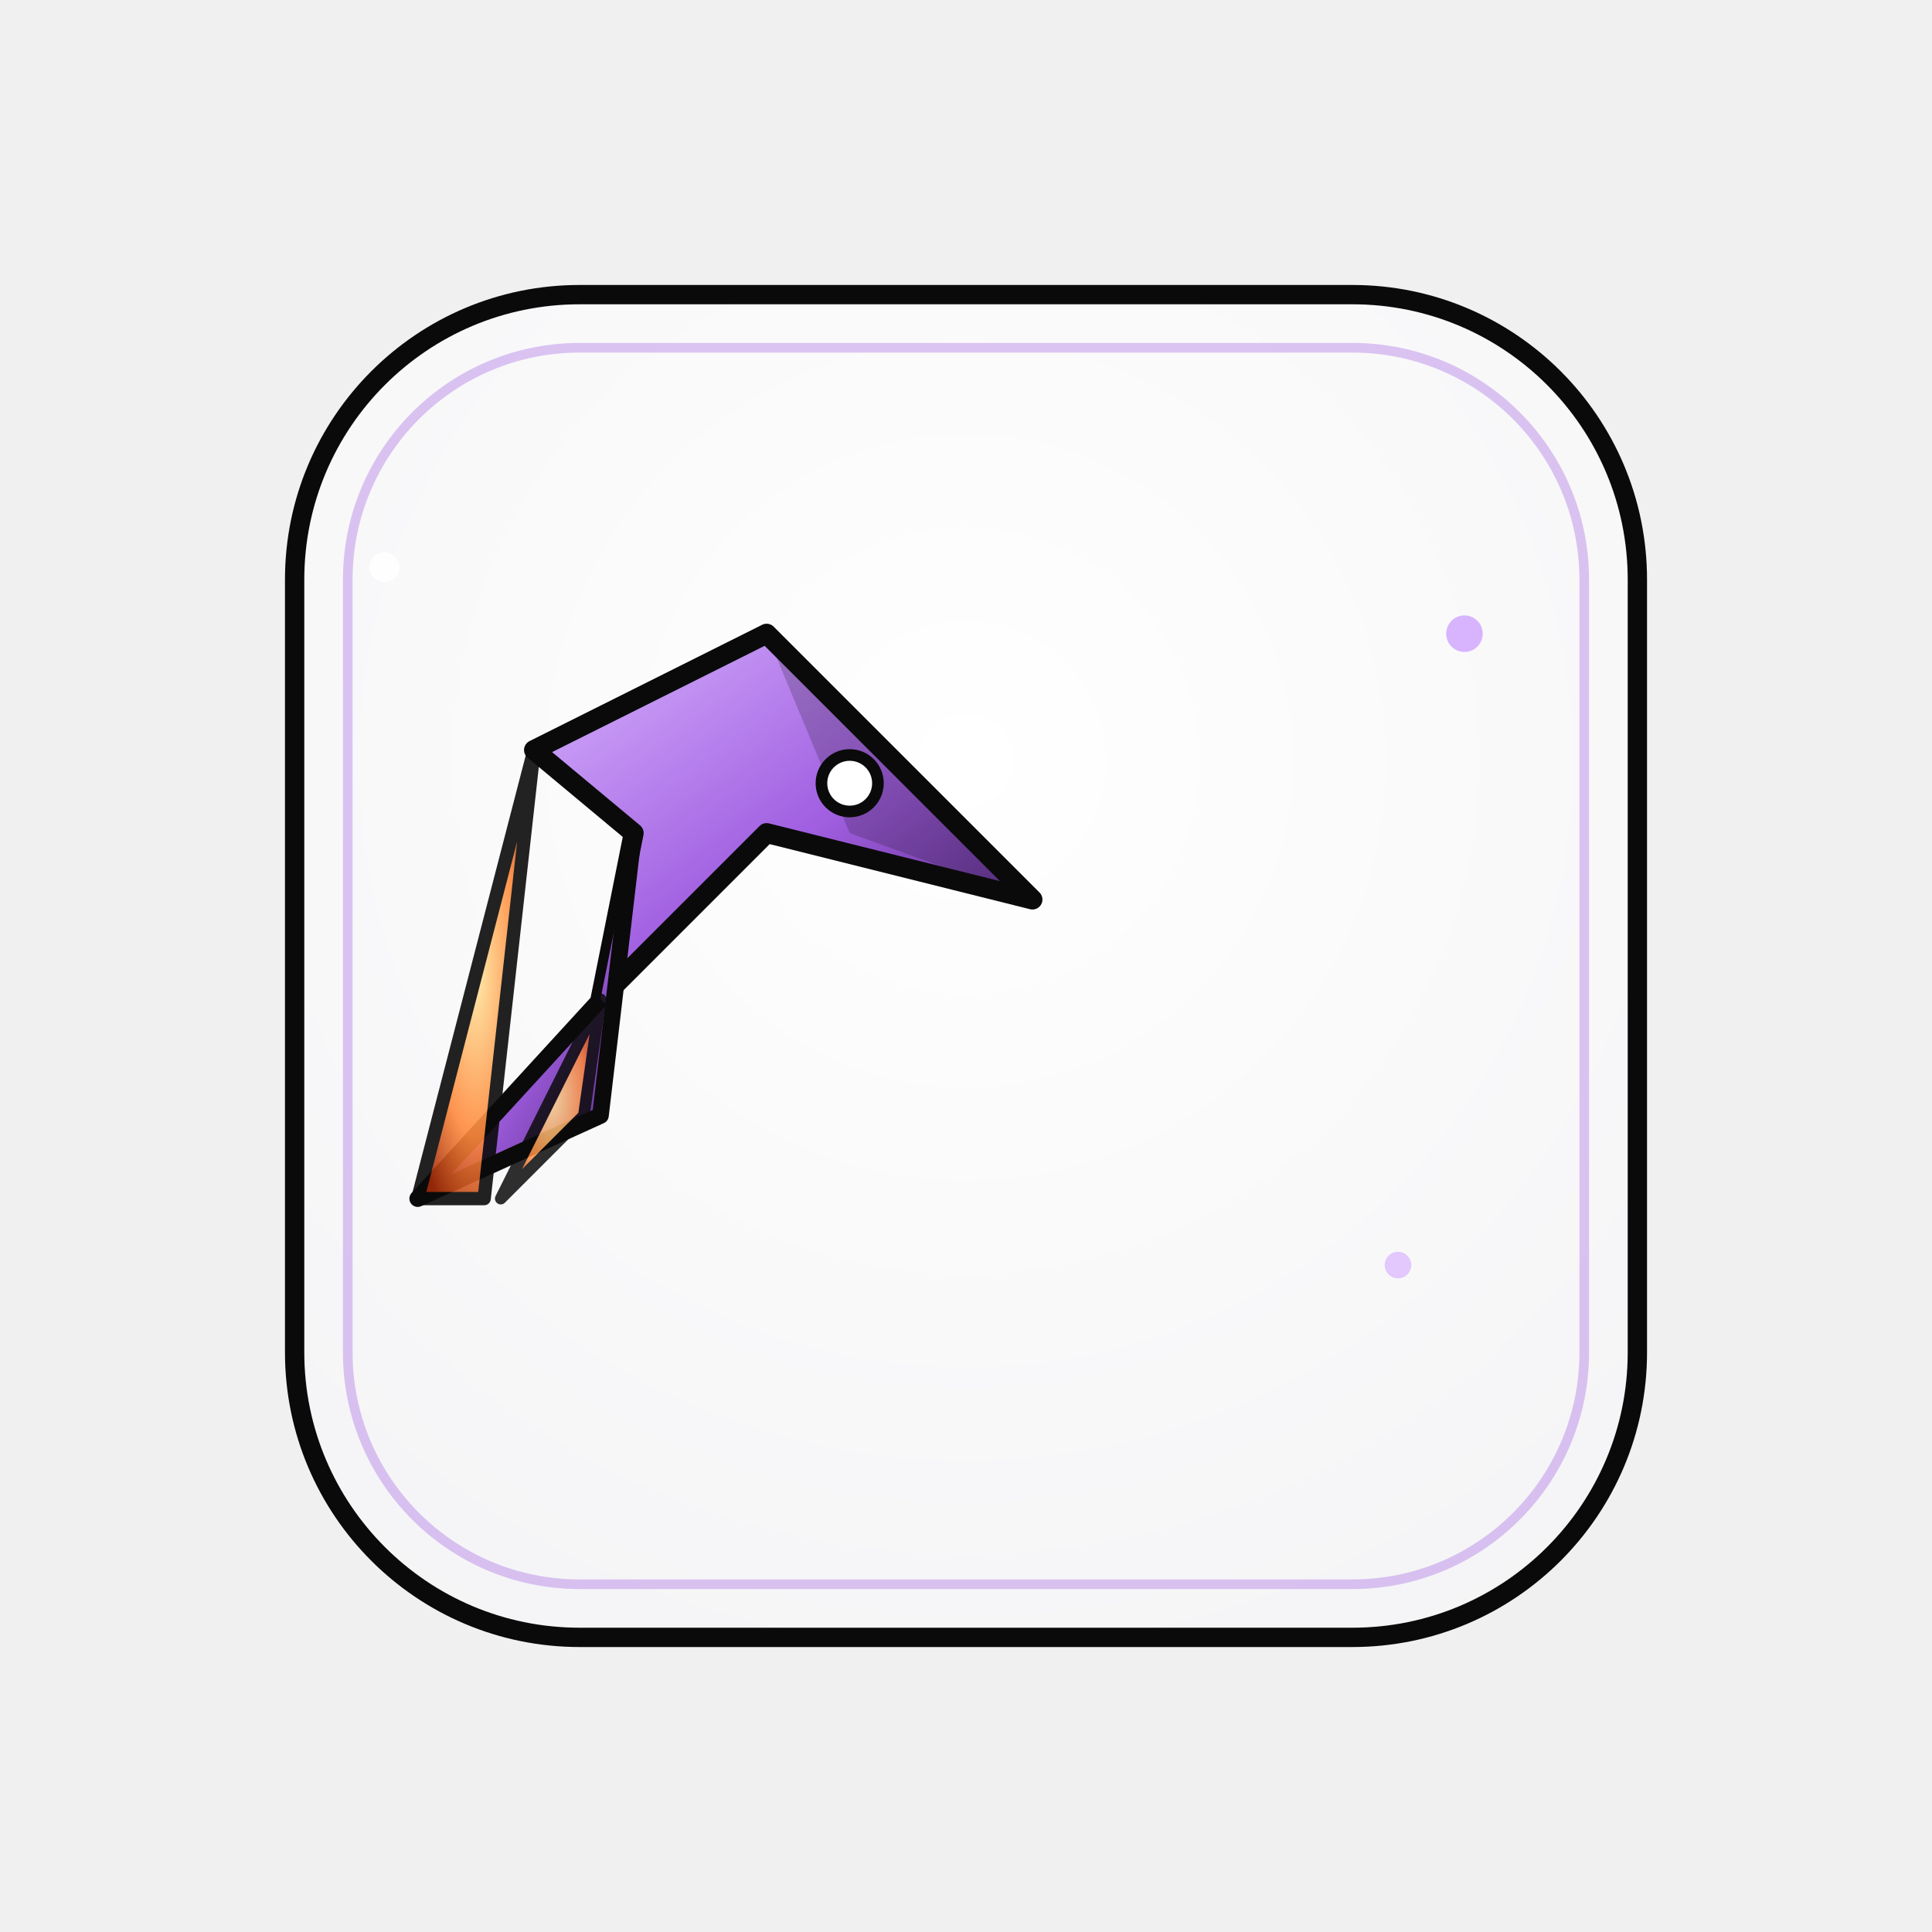
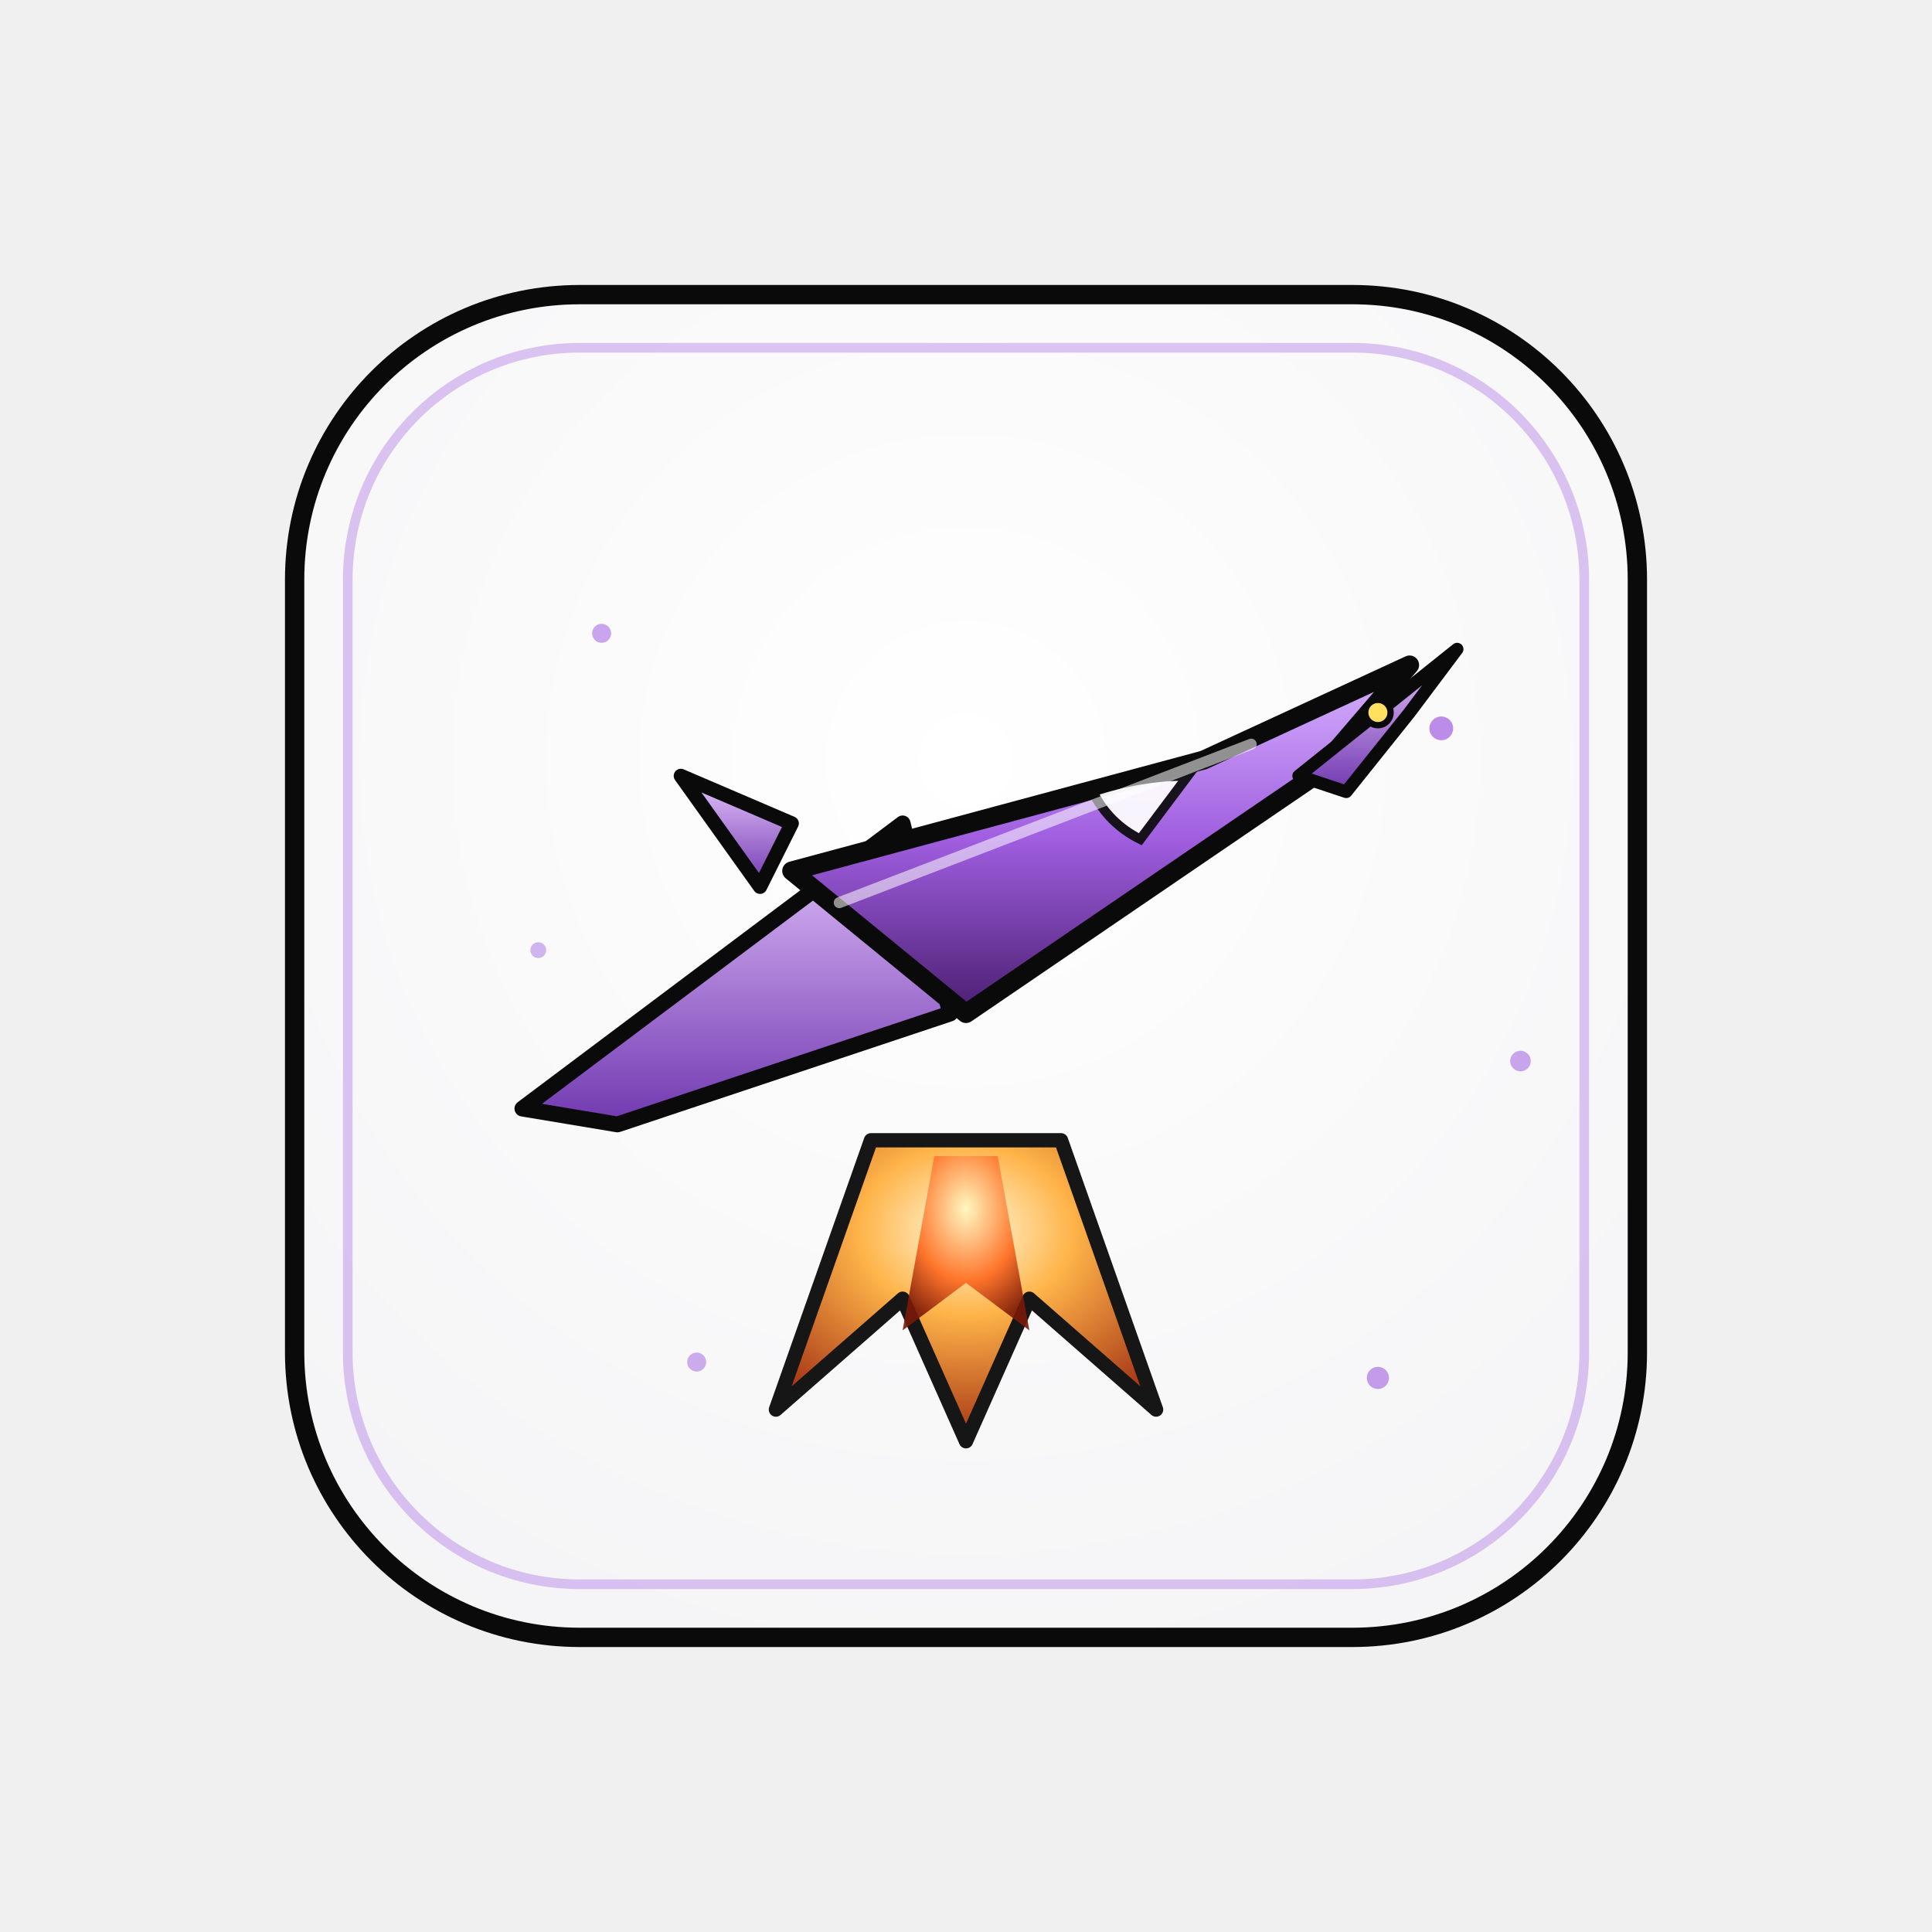
<svg xmlns="http://www.w3.org/2000/svg" viewBox="0 0 200 200" width="200" height="200">
  <defs>
    <radialGradient id="jx-bg" cx="50%" cy="35%" r="75%">
      <stop offset="0%" stop-color="#ffffff" />
      <stop offset="100%" stop-color="#f4f4f6" />
    </radialGradient>
-     <linearGradient id="jx-purple" x1="0" y1="0" x2="1" y2="1">
+     <linearGradient id="jx-purple" x1="0" y1="0" x2="0" y2="1">
      <stop offset="0%" stop-color="#d8b4ff" />
-       <stop offset="55%" stop-color="#a05ee0" />
+       <stop offset="50%" stop-color="#a05ee0" />
      <stop offset="100%" stop-color="#4a1e70" />
    </linearGradient>
-     <radialGradient id="jx-flame" cx="50%" cy="50%" r="60%">
-       <stop offset="0%" stop-color="#ffe8a0" />
-       <stop offset="60%" stop-color="#ff8a3d" />
-       <stop offset="100%" stop-color="#a02a08" />
+     <linearGradient id="jx-purple2" x1="0" y1="0" x2="0" y2="1">
+       <stop offset="0%" stop-color="#e8c8ff" />
+       <stop offset="100%" stop-color="#7038b0" />
+     </linearGradient>
+     <radialGradient id="jx-flame" cx="50%" cy="30%" r="70%">
+       <stop offset="0%" stop-color="#fffbe0" />
+       <stop offset="40%" stop-color="#ffb040" />
+       <stop offset="100%" stop-color="#a02808" />
+     </radialGradient>
+     <radialGradient id="jx-flame2" cx="50%" cy="30%" r="70%">
+       <stop offset="0%" stop-color="#fff8c0" />
+       <stop offset="60%" stop-color="#ff6a20" />
+       <stop offset="100%" stop-color="#7a1808" />
    </radialGradient>
  </defs>
  <rect x="30" y="30" width="140" height="140" rx="30" fill="url(#jx-bg)" />
  <rect x="30.5" y="30.5" width="139" height="139" rx="29.5" fill="none" stroke="#0a0a0a" stroke-width="2" />
  <rect x="36" y="36" width="128" height="128" rx="24" fill="none" stroke="rgba(160,94,224,.35)" stroke-width="1" />
-   <g transform="translate(100,100) scale(0.86) translate(-100,-100)">
-     <path d="M76 60 L108 92 L76 84 L56 104 L60 84 L48 74 Z" fill="url(#jx-purple)" stroke="#0a0a0a" stroke-width="2.4" stroke-linejoin="round" />
-     <path d="M56 104 L34 128 L56 118 L60 84" fill="url(#jx-purple)" stroke="#0a0a0a" stroke-width="2" stroke-linejoin="round" />
-     <path d="M76 60 L108 92 L86 84 Z" fill="#0a0a0a" opacity=".2" />
-     <circle cx="86" cy="78" r="3.4" fill="#fff" stroke="#0a0a0a" stroke-width="1.4" />
-     <path d="M48 74 L34 128 L42 128 Z" fill="url(#jx-flame)" stroke="#0a0a0a" stroke-width="1.6" stroke-linejoin="round" opacity=".9" />
-     <path d="M56 104 L44 128 L54 118 Z" fill="url(#jx-flame)" stroke="#0a0a0a" stroke-width="1.4" stroke-linejoin="round" opacity=".85" />
-     <circle cx="30" cy="52" r="1.8" fill="#fff" opacity=".85" />
-     <circle cx="160" cy="60" r="2.2" fill="#d8b4ff" />
-     <circle cx="152" cy="136" r="1.6" fill="#d8b4ff" opacity=".7" />
+   <g transform="translate(100,100) scale(0.82) translate(-100,-100)">
+     <circle cx="54" cy="58" r="1.2" fill="#a05ee0" opacity=".55" />
+     <circle cx="160" cy="70" r="1.5" fill="#a05ee0" opacity=".7" />
+     <circle cx="46" cy="98" r="1" fill="#a05ee0" opacity=".45" />
+     <circle cx="170" cy="112" r="1.3" fill="#a05ee0" opacity=".55" />
+     <circle cx="66" cy="150" r="1.2" fill="#a05ee0" opacity=".5" />
+     <circle cx="152" cy="152" r="1.4" fill="#a05ee0" opacity=".6" />
+     <path d="M88 122 L76 156 L92 142 L100 160 L108 142 L124 156 L112 122 Z" fill="url(#jx-flame)" stroke="#0a0a0a" stroke-width="1.8" stroke-linejoin="round" opacity=".95" />
+     <path d="M96 124 L92 146 L100 140 L108 146 L104 124 Z" fill="url(#jx-flame2)" opacity=".9" />
+     <path d="M92 82 L44 118 L56 120 L98 106 Z" fill="url(#jx-purple2)" stroke="#0a0a0a" stroke-width="2" stroke-linejoin="round" />
+     <path d="M78 88 L130 74 L156 62 L144 76 L100 106 Z" fill="url(#jx-purple)" stroke="#0a0a0a" stroke-width="2.4" stroke-linejoin="round" />
+     <path d="M74 90 L64 76 L78 82 Z" fill="url(#jx-purple2)" stroke="#0a0a0a" stroke-width="1.8" stroke-linejoin="round" />
+     <path d="M142 76 L162 60 L156 68 L148 78 Z" fill="url(#jx-purple2)" stroke="#0a0a0a" stroke-width="1.6" stroke-linejoin="round" />
+     <path d="M116 78 Q122 76 128 76 L122 84 Q118 82 116 78 Z" fill="#fff" stroke="#0a0a0a" stroke-width="1.2" opacity=".92" />
+     <path d="M84 92 L136 72" stroke="#fff" stroke-width="1.4" opacity=".55" stroke-linecap="round" />
+     <circle cx="152" cy="68" r="1.6" fill="#ffe060" stroke="#0a0a0a" stroke-width=".8" />
  </g>
</svg>
